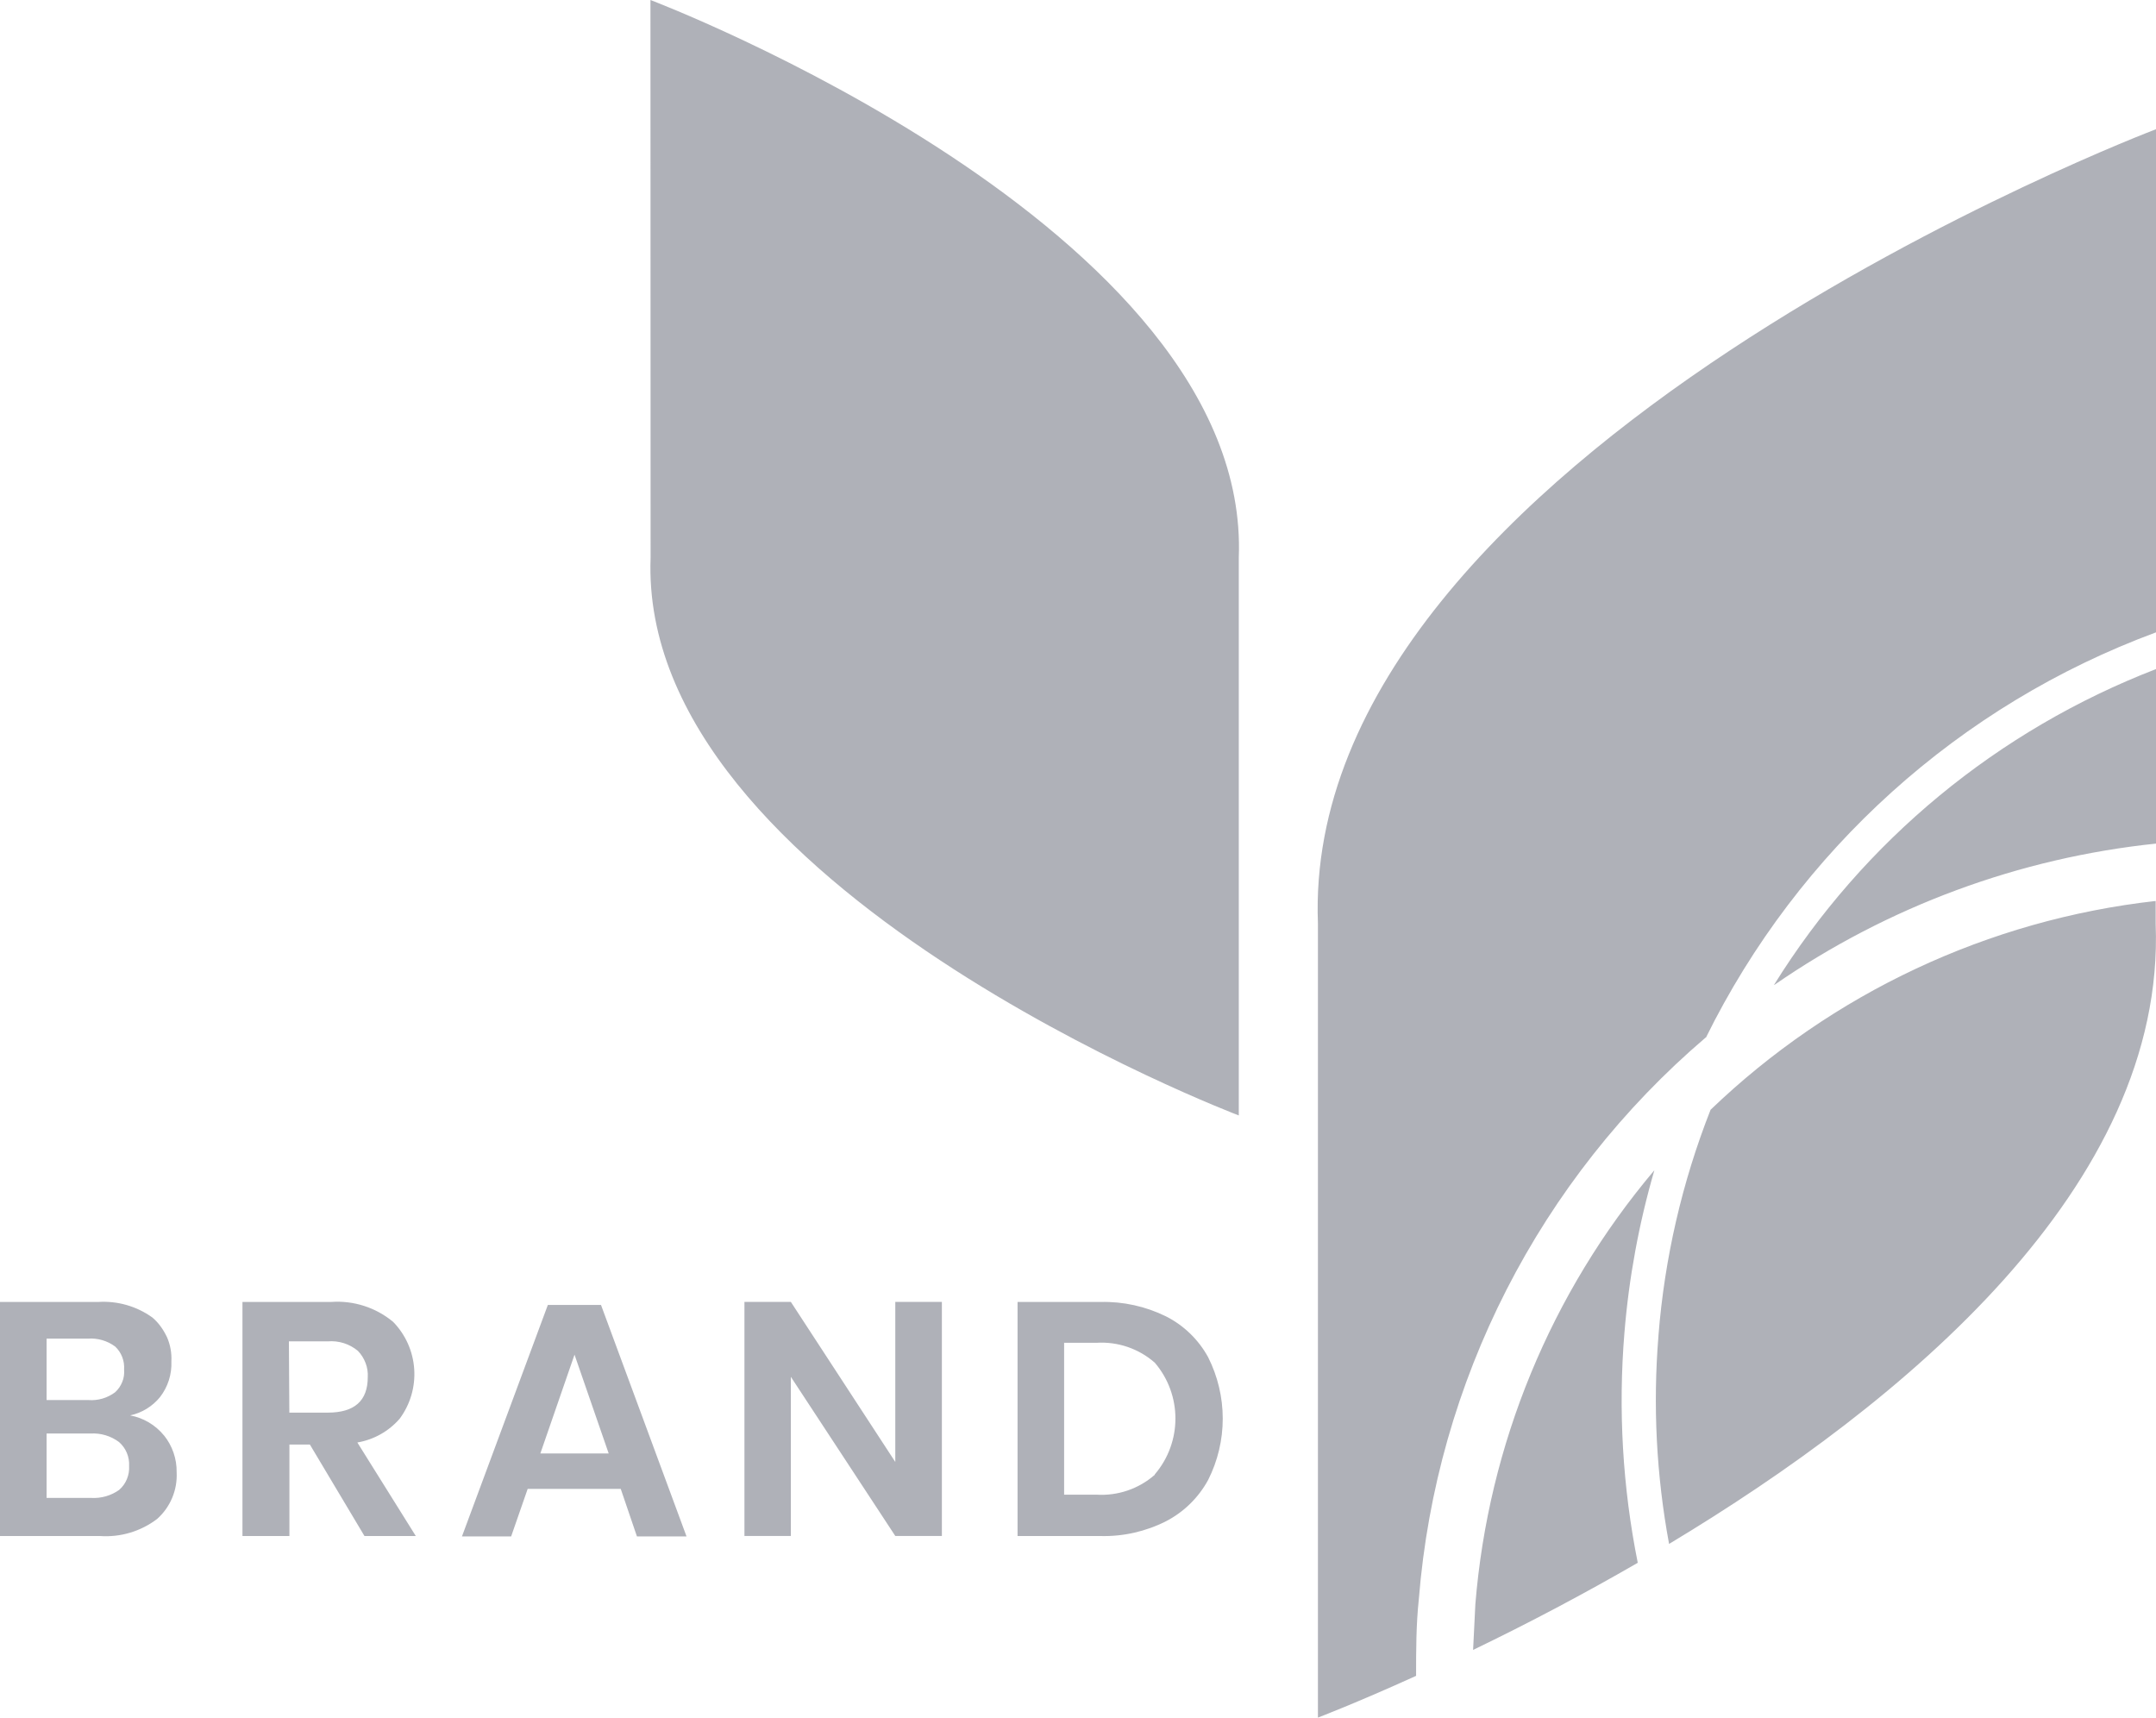
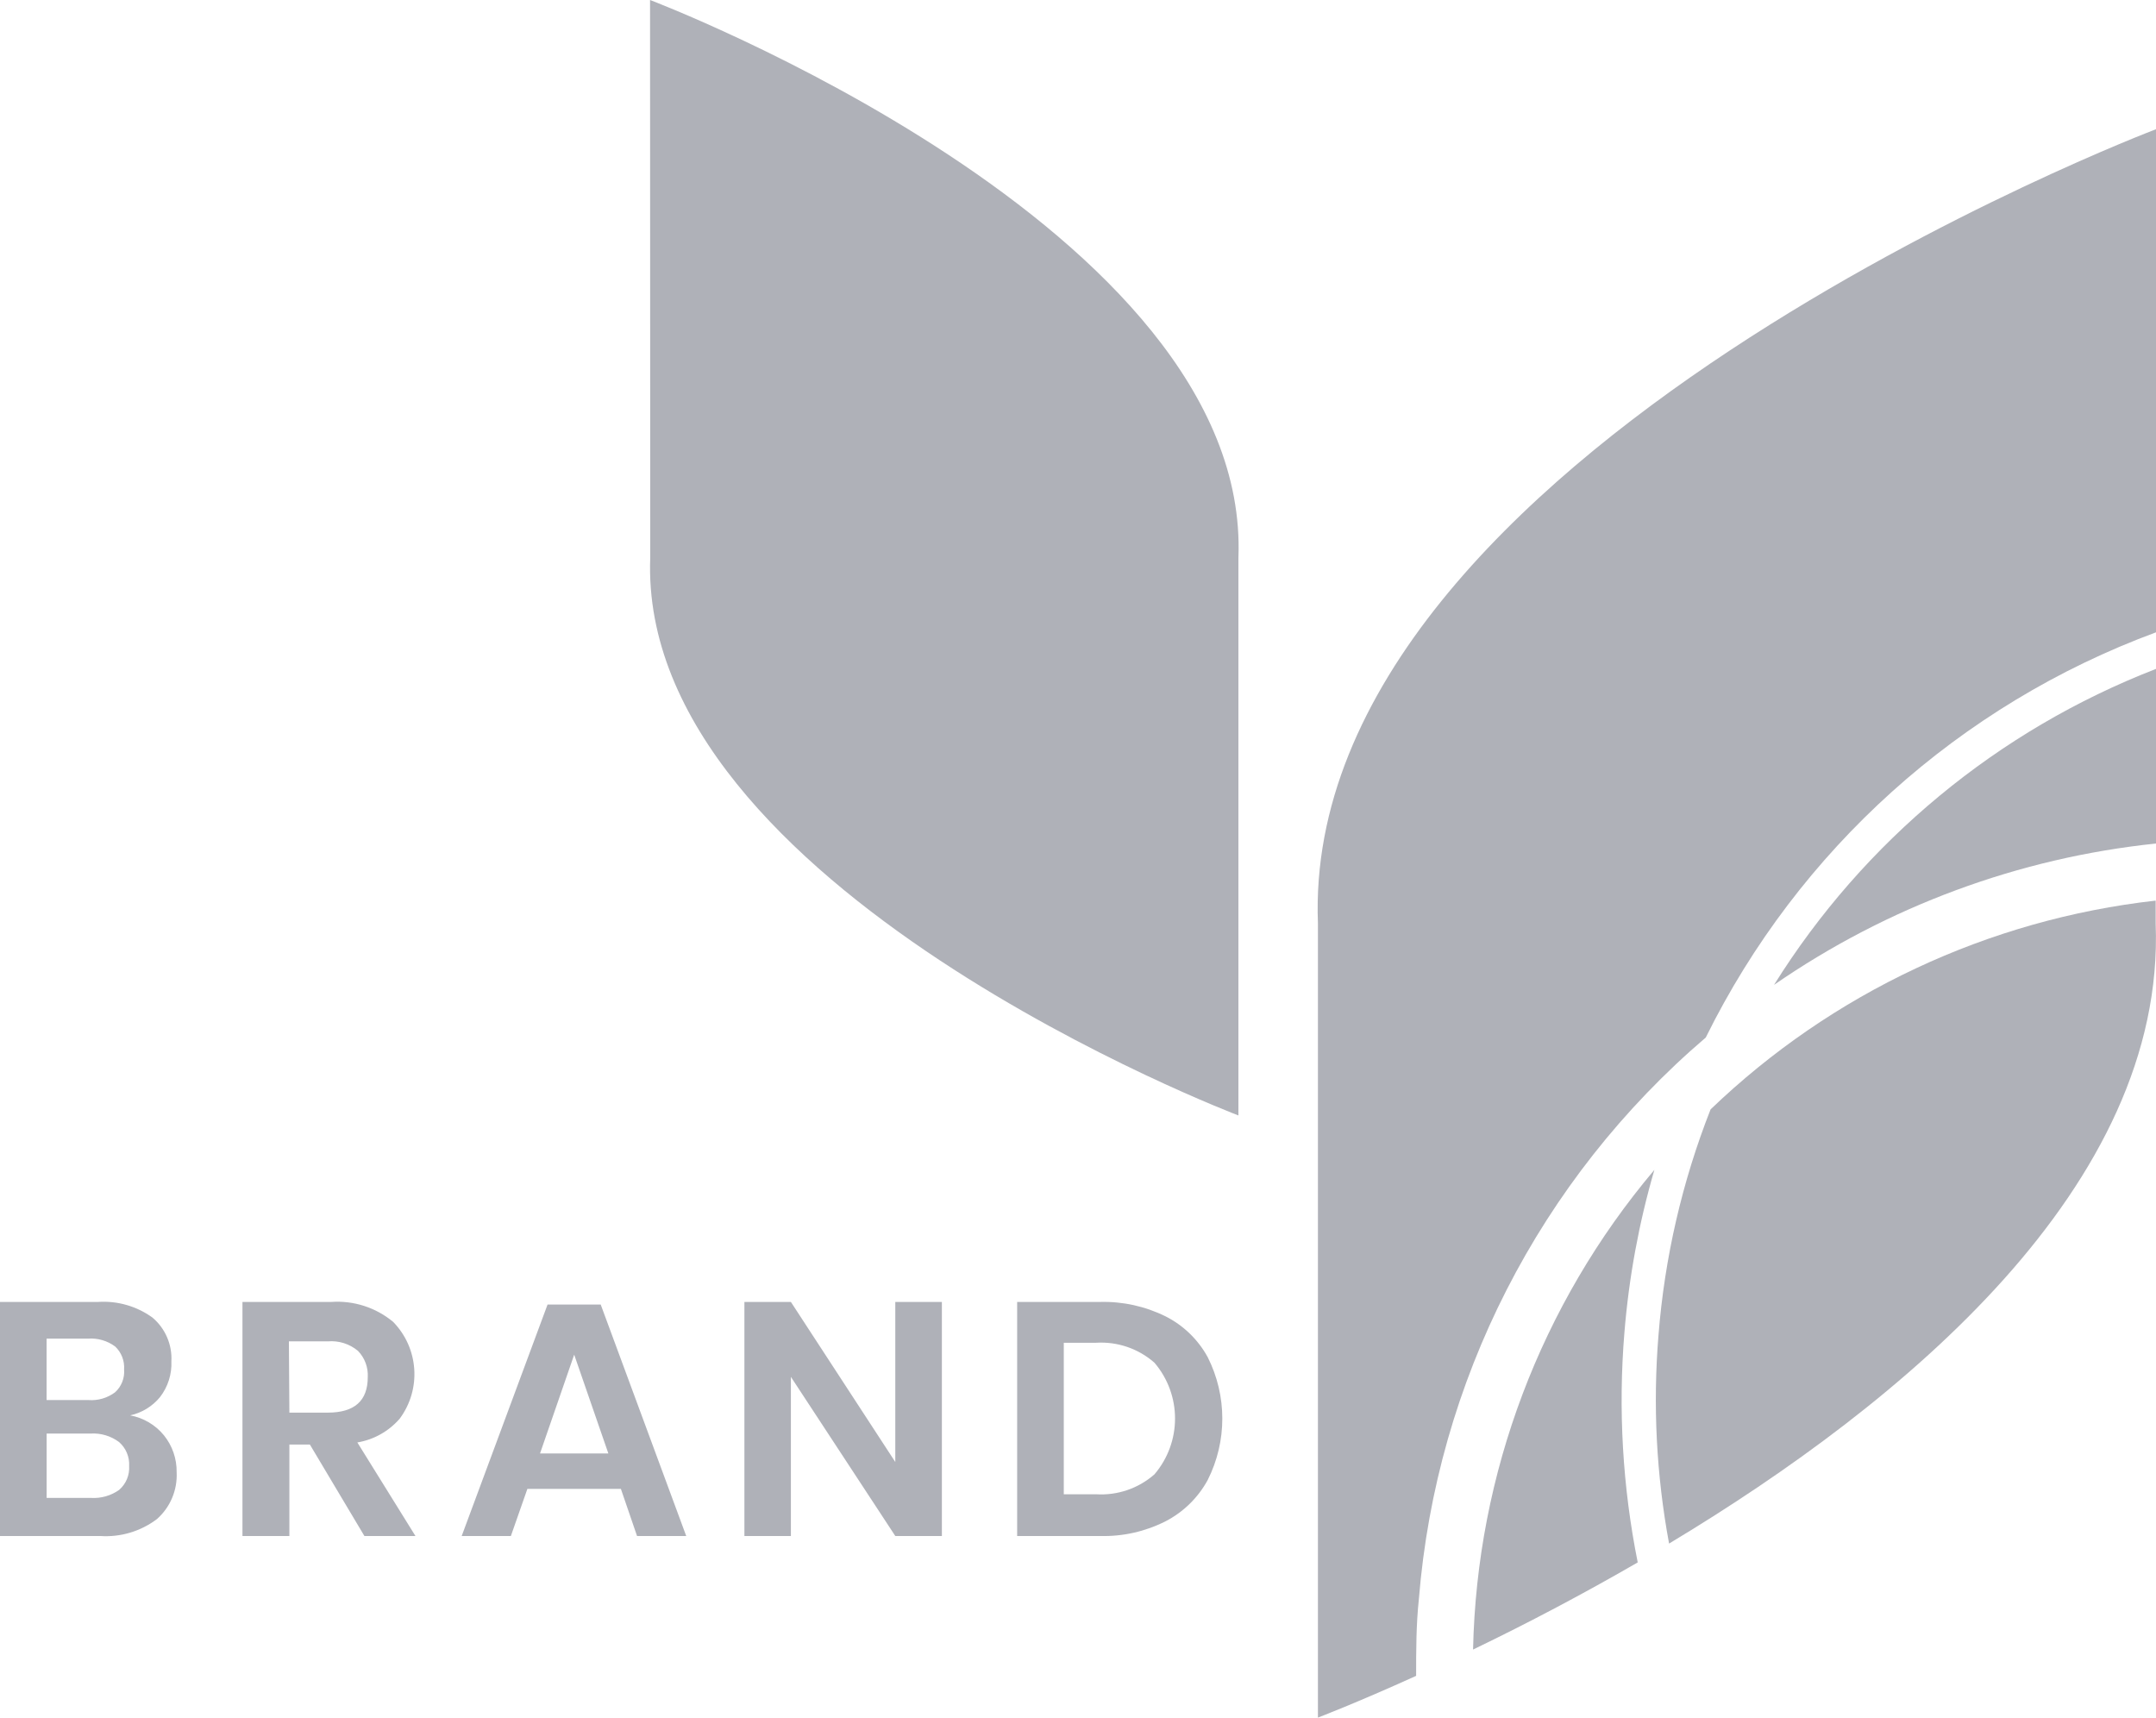
- <svg xmlns="http://www.w3.org/2000/svg" width="59" height="47" fill="#afb1b8">
-   <path d="M4.488 39.278a1.57 1.57 0 0 1 .346 1.011c.012.24-.03.48-.123.7a1.6 1.6 0 0 1-.413.577 2.32 2.32 0 0 1-1.558.466H0v-6.405h2.683a2.29 2.29 0 0 1 1.487.425c.173.146.3.33.4.538a1.47 1.47 0 0 1 .12.661 1.49 1.49 0 0 1-.312.98 1.45 1.45 0 0 1-.817.5 1.56 1.56 0 0 1 .926.548zm-3.213-.967H2.42c.26.02.52-.056.73-.213a.76.76 0 0 0 .196-.284c.043-.1.06-.225.05-.342a.79.79 0 0 0-.052-.34.77.77 0 0 0-.192-.285 1.11 1.11 0 0 0-.75-.216H1.275v1.68zm1.988 2.456a.77.77 0 0 0 .21-.294.8.8 0 0 0 .06-.357.81.81 0 0 0-.277-.657 1.18 1.18 0 0 0-.779-.232H1.275v1.762h1.22c.274.016.546-.062.77-.222zm6.71 1.263L8.48 39.528h-.56v2.503H6.635v-6.405h2.43a2.39 2.39 0 0 1 1.692.544c.34.348.545.806.578 1.292a2.05 2.05 0 0 1-.397 1.359 1.97 1.97 0 0 1-1.159.651l1.6 2.56H9.972zM7.92 38.655h1.05c.73 0 1.094-.323 1.094-.97a.92.92 0 0 0-.06-.388.97.97 0 0 0-.21-.332c-.23-.192-.527-.286-.826-.26H7.906l.012 1.95zM17 40.742h-2.56l-.452 1.3h-1.346l2.35-6.333h1.455l2.34 6.333H17.43l-.443-1.3zm-.343-.97l-.935-2.703-.935 2.703h1.87zm9.13 2.258H24.5l-2.858-4.355v4.355h-1.27v-6.405h1.27l2.858 4.38v-4.38h1.275v6.405zm7.274-1.532a2.76 2.76 0 0 1-1.153 1.13c-.555.28-1.17.42-1.792.404h-2.27v-6.405h2.27c.62-.016 1.235.12 1.792.394a2.71 2.71 0 0 1 1.153 1.117c.262.52.4 1.096.4 1.68s-.137 1.16-.4 1.68zm-1.46-.153a2.35 2.35 0 0 0 0-3.057 2.21 2.21 0 0 0-1.596-.544h-.885V40.9h.885a2.21 2.21 0 0 0 1.596-.544zM17.8 0s16.45 6.236 16.1 15.26v15.263s-16.44-6.24-16.096-15.263L17.8 0zm30.757 26.95a22.47 22.47 0 0 1 10.452-3.867v-4.778C54.677 19.977 51 23 48.547 26.95zM46.68 28.4A22.39 22.39 0 0 1 59 17.304V3.536S35.57 12.42 36.066 25.27V47s1.044-.397 2.686-1.142c0-.695 0-1.395.075-2.1a22.57 22.57 0 0 1 7.853-15.37zm-2.227 8.072c.123-1.507.398-2.998.82-4.45a21.04 21.04 0 0 0-4.899 11.874l-.062 1.252a68.03 68.03 0 0 0 4.506-2.384 22.59 22.59 0 0 1-.365-6.292zm.932.078a21.58 21.58 0 0 0 .29 5.698c6.4-3.846 13.594-9.787 13.316-16.968v-.626c-4.573.514-8.852 2.52-12.18 5.713a21.49 21.49 0 0 0-1.427 6.183z" />
+ <svg xmlns="http://www.w3.org/2000/svg" width="59" height="47" fill="none">
+   <path d="M4.488 39.278c.23.285.352.643.346 1.01a1.604 1.604 0 01-.536 1.277c-.447.339-1 .504-1.559.466H0v-6.405h2.683a2.284 2.284 0 011.487.426 1.464 1.464 0 01.52 1.198c.016.353-.095.7-.311.98-.209.254-.496.43-.817.5.363.067.692.26.926.548zm-3.213-.967H2.42c.261.02.52-.056.73-.213a.761.761 0 00.246-.626.788.788 0 00-.243-.625 1.106 1.106 0 00-.751-.216H1.275v1.68zm1.988 2.456a.796.796 0 00.271-.65.81.81 0 00-.277-.658 1.18 1.18 0 00-.78-.231H1.276v1.761h1.218c.274.016.546-.062.77-.222zM9.972 42.031L8.48 39.528h-.561v2.503H6.635v-6.405h2.43a2.39 2.39 0 011.693.545 2.047 2.047 0 01.18 2.65c-.3.345-.709.575-1.159.65l1.59 2.56H9.972zM7.92 38.655h1.05c.73 0 1.094-.323 1.094-.97a.956.956 0 00-.268-.72 1.135 1.135 0 00-.826-.26H7.906l.013 1.95zM16.99 40.742h-2.558l-.452 1.29h-1.346l2.35-6.334h1.455l2.34 6.333h-1.346l-.442-1.289zm-.342-.97l-.935-2.703-.935 2.703h1.87zM25.776 42.031H24.5l-2.857-4.355v4.355h-1.272v-6.405h1.272l2.857 4.38v-4.38h1.275v6.405zM33.05 40.498a2.757 2.757 0 01-1.153 1.13c-.555.281-1.17.42-1.792.403h-2.27v-6.405h2.27a3.816 3.816 0 011.792.395c.488.246.89.636 1.153 1.117a3.735 3.735 0 010 3.36zm-1.459-.153a2.352 2.352 0 000-3.057 2.21 2.21 0 00-1.595-.545h-.885v4.146h.885a2.21 2.21 0 001.595-.544zM17.789 0S34.24 6.236 33.89 15.26v15.263s-16.439-6.24-16.096-15.263L17.789 0zM48.547 26.95A22.486 22.486 0 0159 23.082v-4.778a21.467 21.467 0 00-10.453 8.646z" fill="#AFB1B8" />
+   <path d="M46.68 28.389A22.382 22.382 0 0159 17.303V3.536s-23.43 8.883-22.934 21.733V47s1.044-.397 2.687-1.142c0-.695 0-1.395.075-2.1A22.606 22.606 0 0146.68 28.39z" fill="#AFB1B8" />
+   <path d="M44.453 36.462c.123-1.507.397-2.998.82-4.45a21.04 21.04 0 00-4.962 13.126 68.028 68.028 0 004.506-2.384 22.573 22.573 0 01-.364-6.292zM45.385 36.54a21.58 21.58 0 00.29 5.698c6.4-3.846 13.593-9.788 13.316-16.968v-.626a20.972 20.972 0 00-12.18 5.713 21.492 21.492 0 00-1.426 6.183z" fill="#AFB1B8" />
</svg>
